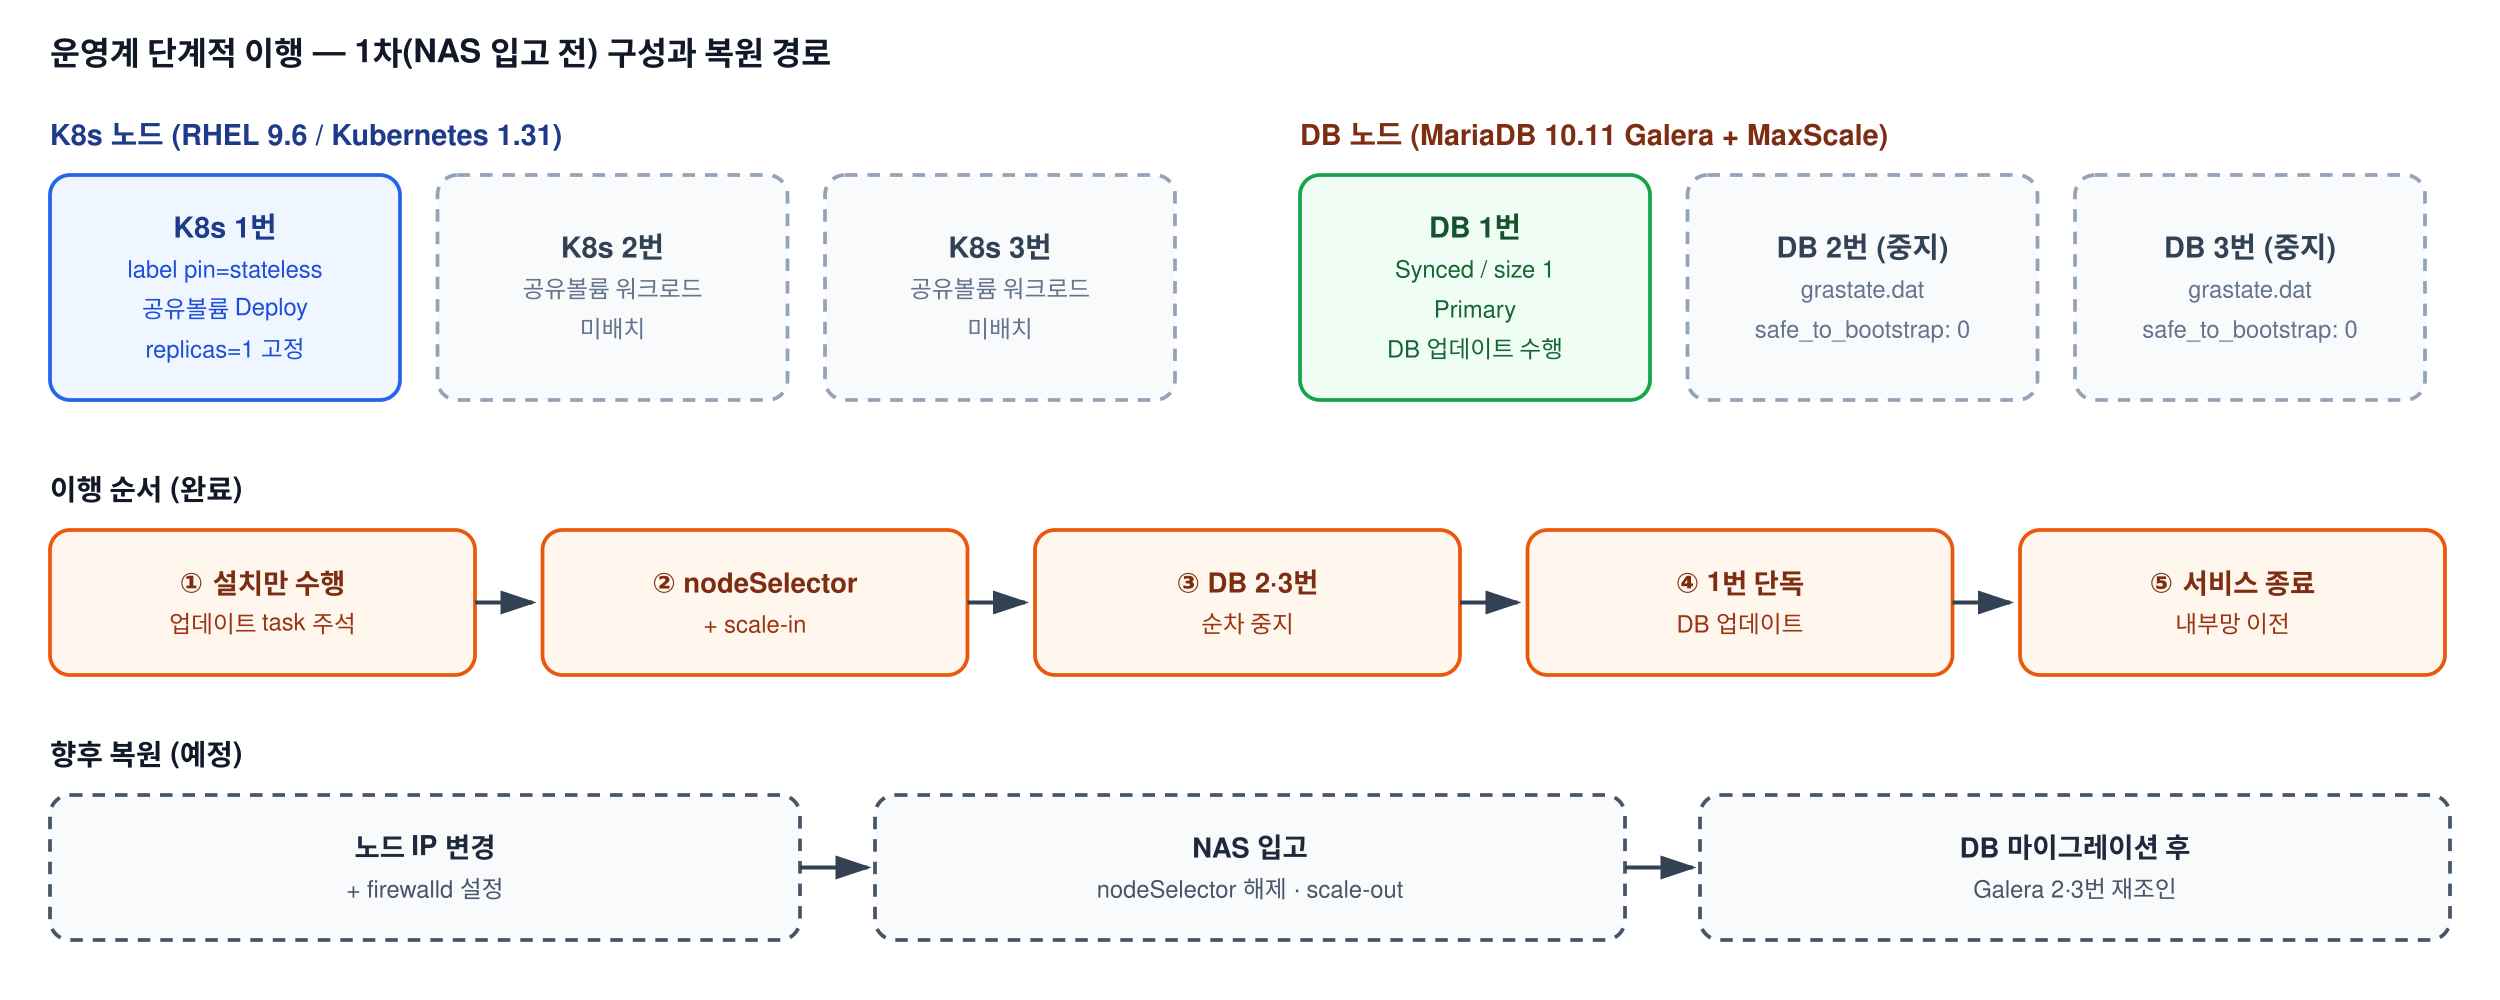
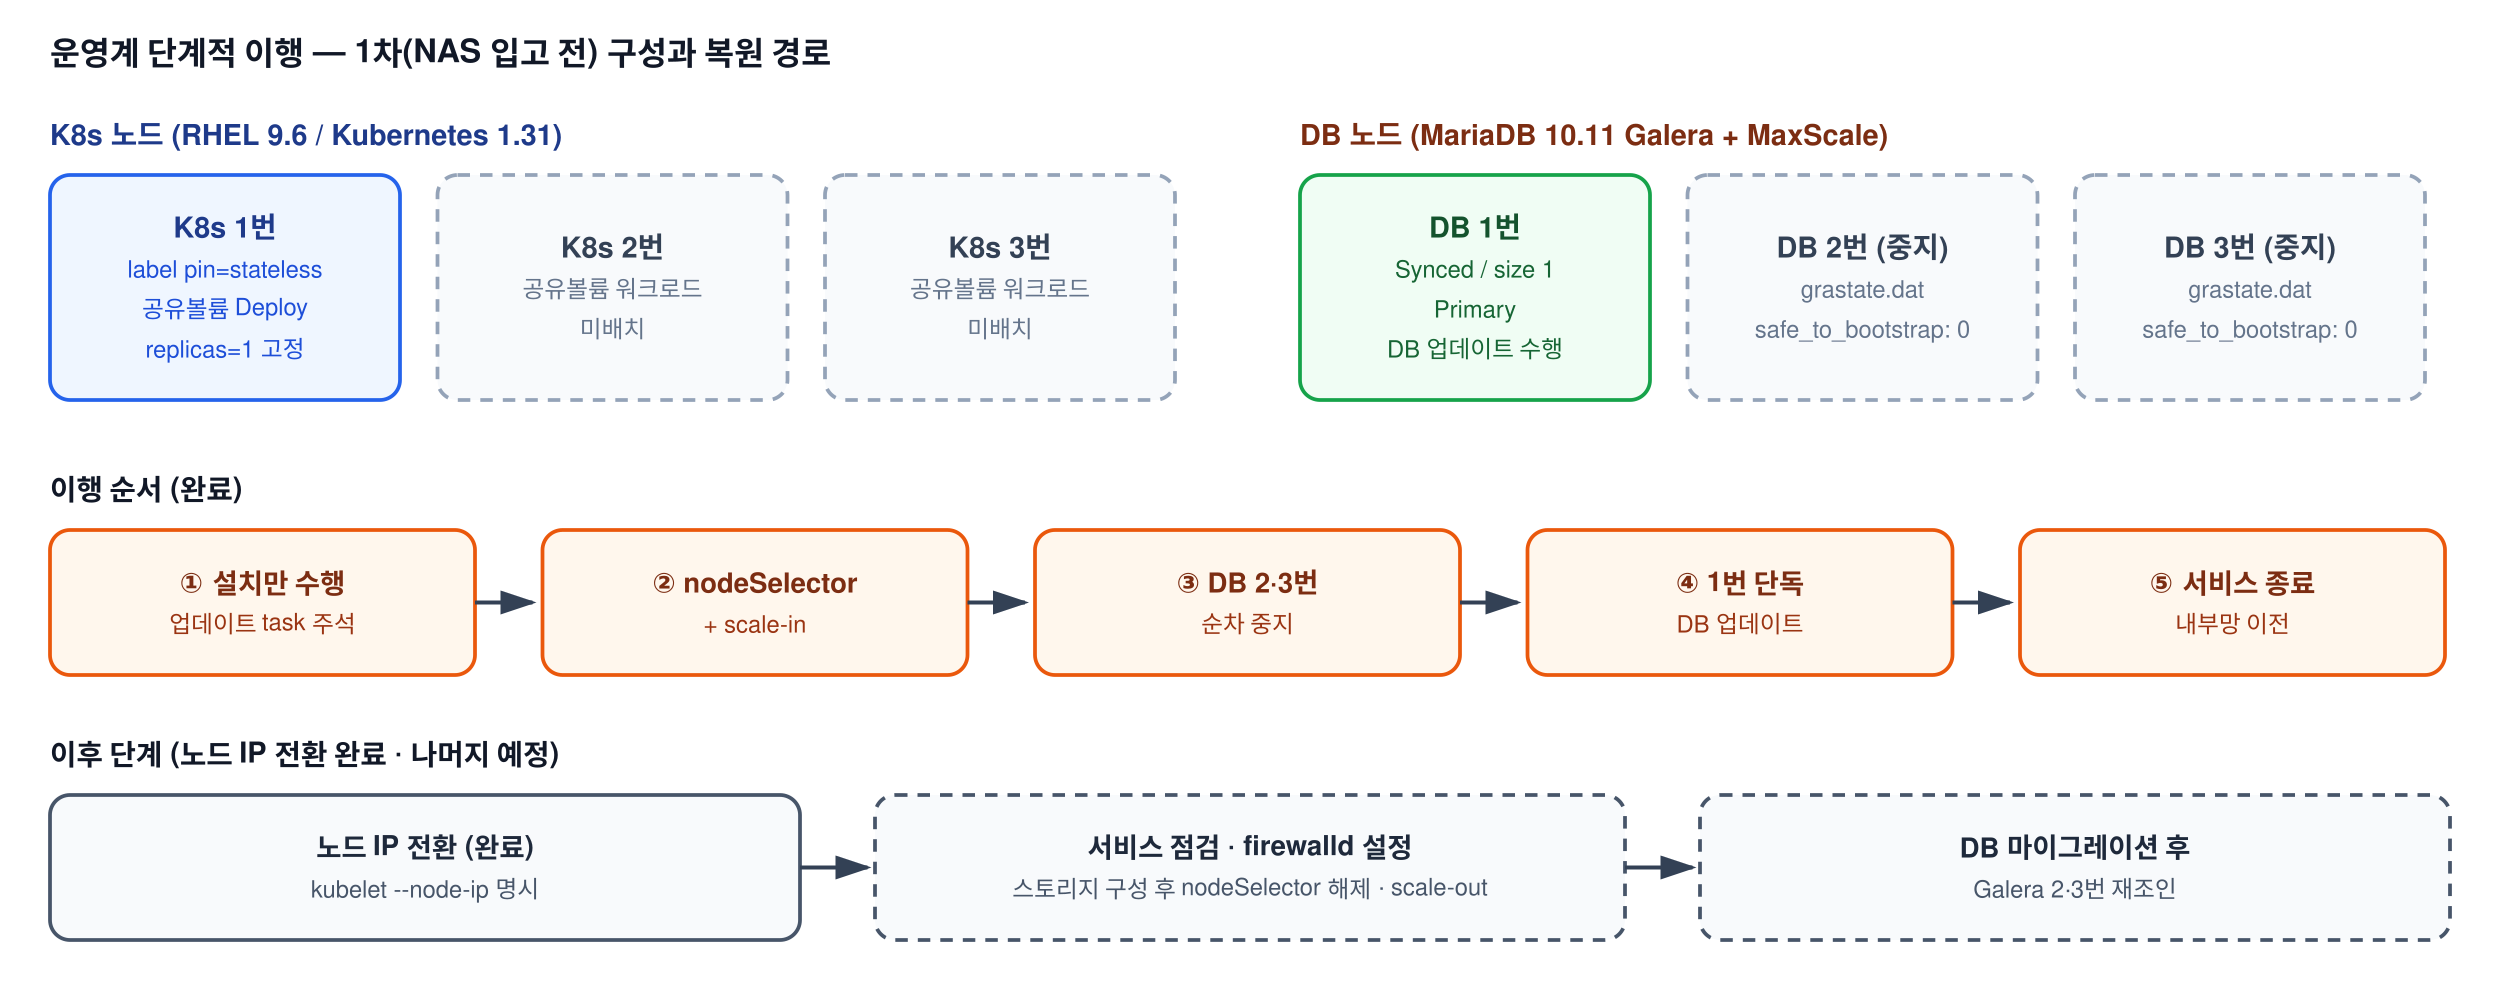
<svg xmlns="http://www.w3.org/2000/svg" viewBox="0 0 1000 400" font-family="'Segoe UI', Helvetica, Arial, sans-serif">
  <rect width="1000" height="400" fill="#ffffff" />
  <defs>
    <marker id="a3" markerWidth="10" markerHeight="10" refX="8" refY="3" orient="auto" markerUnits="strokeWidth">
      <path d="M0,0 L0,6 L9,3 z" fill="#334155" />
    </marker>
  </defs>
  <text x="20" y="26" font-size="13" font-weight="bold" fill="#111827">운영계 단계적 이행 — 1차(NAS 입고 전) 구성과 복원 경로</text>
  <text x="20" y="58" font-size="11.5" font-weight="bold" fill="#1e3a8a">K8s 노드 (RHEL 9.6 / Kubernetes 1.31)</text>
  <text x="520" y="58" font-size="11.5" font-weight="bold" fill="#7c2d12">DB 노드 (MariaDB 10.11 Galera + MaxScale)</text>
  <rect x="20" y="70" width="140" height="90" rx="8" fill="#eff6ff" stroke="#2563eb" stroke-width="1.5" />
  <text x="90.0" y="95.0" text-anchor="middle" font-size="11.5" font-weight="bold" fill="#1e3a8a">K8s 1번</text>
  <text x="90.0" y="111.0" text-anchor="middle" font-size="9.5" fill="#1d4ed8">label pin=stateless</text>
  <text x="90.0" y="127.0" text-anchor="middle" font-size="9.5" fill="#1d4ed8">공유볼륨 Deploy</text>
  <text x="90.0" y="143.0" text-anchor="middle" font-size="9.5" fill="#1d4ed8">replicas=1 고정</text>
  <rect x="175" y="70" width="140" height="90" rx="8" fill="#f8fafc" stroke="#94a3b8" stroke-width="1.5" stroke-dasharray="5,4" />
  <text x="245.0" y="103.0" text-anchor="middle" font-size="11.5" font-weight="bold" fill="#334155">K8s 2번</text>
  <text x="245.0" y="119.0" text-anchor="middle" font-size="9.5" fill="#64748b">공유볼륨 워크로드</text>
  <text x="245.0" y="135.0" text-anchor="middle" font-size="9.5" fill="#64748b">미배치</text>
  <rect x="330" y="70" width="140" height="90" rx="8" fill="#f8fafc" stroke="#94a3b8" stroke-width="1.5" stroke-dasharray="5,4" />
  <text x="400.0" y="103.0" text-anchor="middle" font-size="11.5" font-weight="bold" fill="#334155">K8s 3번</text>
  <text x="400.0" y="119.0" text-anchor="middle" font-size="9.5" fill="#64748b">공유볼륨 워크로드</text>
  <text x="400.0" y="135.0" text-anchor="middle" font-size="9.5" fill="#64748b">미배치</text>
  <rect x="520" y="70" width="140" height="90" rx="8" fill="#f0fdf4" stroke="#16a34a" stroke-width="1.5" />
  <text x="590.0" y="95.0" text-anchor="middle" font-size="11.5" font-weight="bold" fill="#14532d">DB 1번</text>
  <text x="590.0" y="111.0" text-anchor="middle" font-size="9.5" fill="#166534">Synced / size 1</text>
  <text x="590.0" y="127.0" text-anchor="middle" font-size="9.5" fill="#166534">Primary</text>
  <text x="590.0" y="143.0" text-anchor="middle" font-size="9.5" fill="#166534">DB 업데이트 수행</text>
  <rect x="675" y="70" width="140" height="90" rx="8" fill="#f8fafc" stroke="#94a3b8" stroke-width="1.5" stroke-dasharray="5,4" />
  <text x="745.0" y="103.0" text-anchor="middle" font-size="11.5" font-weight="bold" fill="#334155">DB 2번 (중지)</text>
  <text x="745.0" y="119.0" text-anchor="middle" font-size="9.5" fill="#64748b">grastate.dat</text>
  <text x="745.0" y="135.0" text-anchor="middle" font-size="9.5" fill="#64748b">safe_to_bootstrap: 0</text>
  <rect x="830" y="70" width="140" height="90" rx="8" fill="#f8fafc" stroke="#94a3b8" stroke-width="1.5" stroke-dasharray="5,4" />
  <text x="900.0" y="103.0" text-anchor="middle" font-size="11.5" font-weight="bold" fill="#334155">DB 3번 (중지)</text>
  <text x="900.0" y="119.0" text-anchor="middle" font-size="9.5" fill="#64748b">grastate.dat</text>
  <text x="900.0" y="135.0" text-anchor="middle" font-size="9.5" fill="#64748b">safe_to_bootstrap: 0</text>
  <text x="20" y="200" font-size="11.5" font-weight="bold" fill="#111827">이행 순서 (완료)</text>
  <rect x="20" y="212" width="170" height="58" rx="8" fill="#fff7ed" stroke="#ea580c" stroke-width="1.5" />
  <text x="105.0" y="237.0" text-anchor="middle" font-size="11" font-weight="bold" fill="#7c2d12">① 설치만 수행</text>
  <text x="105.0" y="253.0" text-anchor="middle" font-size="9.5" fill="#9a3412">업데이트 task 주석</text>
  <line x1="190" y1="241" x2="213" y2="241" stroke="#334155" stroke-width="1.6" marker-end="url(#a3)" />
  <rect x="217" y="212" width="170" height="58" rx="8" fill="#fff7ed" stroke="#ea580c" stroke-width="1.5" />
  <text x="302.0" y="237.0" text-anchor="middle" font-size="11" font-weight="bold" fill="#7c2d12">② nodeSelector</text>
  <text x="302.0" y="253.0" text-anchor="middle" font-size="9.5" fill="#9a3412">+ scale-in</text>
  <line x1="387" y1="241" x2="410" y2="241" stroke="#334155" stroke-width="1.6" marker-end="url(#a3)" />
  <rect x="414" y="212" width="170" height="58" rx="8" fill="#fff7ed" stroke="#ea580c" stroke-width="1.5" />
  <text x="499.0" y="237.0" text-anchor="middle" font-size="11" font-weight="bold" fill="#7c2d12">③ DB 2·3번</text>
  <text x="499.0" y="253.0" text-anchor="middle" font-size="9.5" fill="#9a3412">순차 중지</text>
  <line x1="584" y1="241" x2="607" y2="241" stroke="#334155" stroke-width="1.6" marker-end="url(#a3)" />
  <rect x="611" y="212" width="170" height="58" rx="8" fill="#fff7ed" stroke="#ea580c" stroke-width="1.5" />
  <text x="696.0" y="237.0" text-anchor="middle" font-size="11" font-weight="bold" fill="#7c2d12">④ 1번 단독</text>
  <text x="696.0" y="253.0" text-anchor="middle" font-size="9.5" fill="#9a3412">DB 업데이트</text>
  <line x1="781" y1="241" x2="804" y2="241" stroke="#334155" stroke-width="1.6" marker-end="url(#a3)" />
  <rect x="808" y="212" width="170" height="58" rx="8" fill="#fff7ed" stroke="#ea580c" stroke-width="1.5" />
  <text x="893.0" y="237.0" text-anchor="middle" font-size="11" font-weight="bold" fill="#7c2d12">⑤ 서비스 종료</text>
  <text x="893.0" y="253.0" text-anchor="middle" font-size="9.5" fill="#9a3412">내부망 이전</text>
-   <text x="20" y="306" font-size="11.5" font-weight="bold" fill="#111827">향후 복원 (예정)</text>
-   <rect x="20" y="318" width="300" height="58" rx="8" fill="#f8fafc" stroke="#475569" stroke-width="1.5" stroke-dasharray="5,4" />
-   <text x="170.0" y="343.0" text-anchor="middle" font-size="11" font-weight="bold" fill="#1e293b">노드 IP 변경</text>
-   <text x="170.0" y="359.0" text-anchor="middle" font-size="9.5" fill="#475569">+ firewalld 설정</text>
+   <text x="20" y="306" font-size="11.5" font-weight="bold" fill="#111827">이후 단계 (노드 IP 전환 완료 · 나머지 예정)</text>
+   <rect x="20" y="318" width="300" height="58" rx="8" fill="#f8fafc" stroke="#475569" stroke-width="1.5" />
+   <text x="170.0" y="343.0" text-anchor="middle" font-size="11" font-weight="bold" fill="#1e293b">노드 IP 전환 (완료)</text>
+   <text x="170.0" y="359.0" text-anchor="middle" font-size="9.5" fill="#475569">kubelet --node-ip 명시</text>
  <line x1="320" y1="347" x2="347" y2="347" stroke="#334155" stroke-width="1.6" marker-end="url(#a3)" />
  <rect x="350" y="318" width="300" height="58" rx="8" fill="#f8fafc" stroke="#475569" stroke-width="1.5" stroke-dasharray="5,4" />
-   <text x="500.0" y="343.0" text-anchor="middle" font-size="11" font-weight="bold" fill="#1e293b">NAS 입고</text>
-   <text x="500.0" y="359.0" text-anchor="middle" font-size="9.5" fill="#475569">nodeSelector 해제 · scale-out</text>
+   <text x="500.0" y="343.0" text-anchor="middle" font-size="11" font-weight="bold" fill="#1e293b">서비스 점검 · firewalld 설정</text>
+   <text x="500.0" y="359.0" text-anchor="middle" font-size="9.5" fill="#475569">스토리지 구성 후 nodeSelector 해제 · scale-out</text>
  <line x1="650" y1="347" x2="677" y2="347" stroke="#334155" stroke-width="1.6" marker-end="url(#a3)" />
  <rect x="680" y="318" width="300" height="58" rx="8" fill="#f8fafc" stroke="#475569" stroke-width="1.5" stroke-dasharray="5,4" />
  <text x="830.0" y="343.0" text-anchor="middle" font-size="11" font-weight="bold" fill="#1e293b">DB 마이그레이션 후</text>
  <text x="830.0" y="359.0" text-anchor="middle" font-size="9.5" fill="#475569">Galera 2·3번 재조인</text>
</svg>
